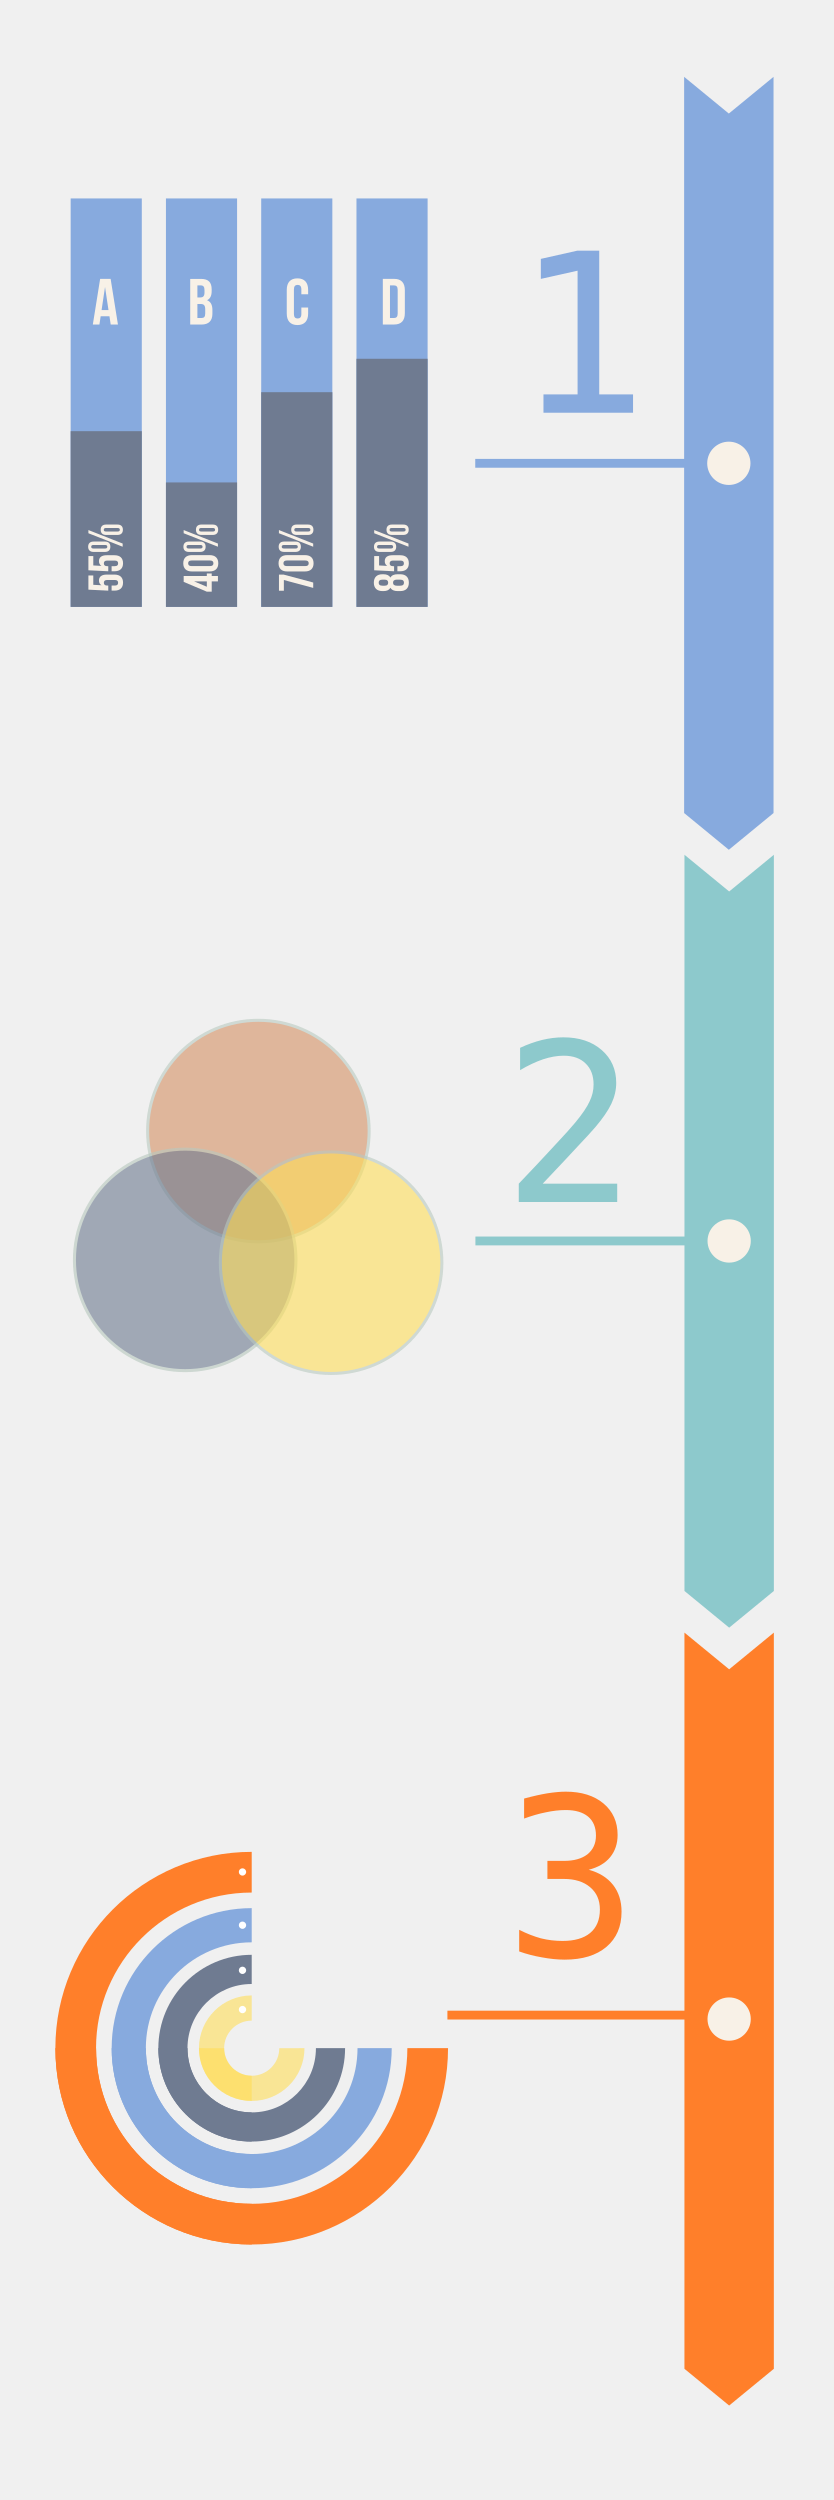
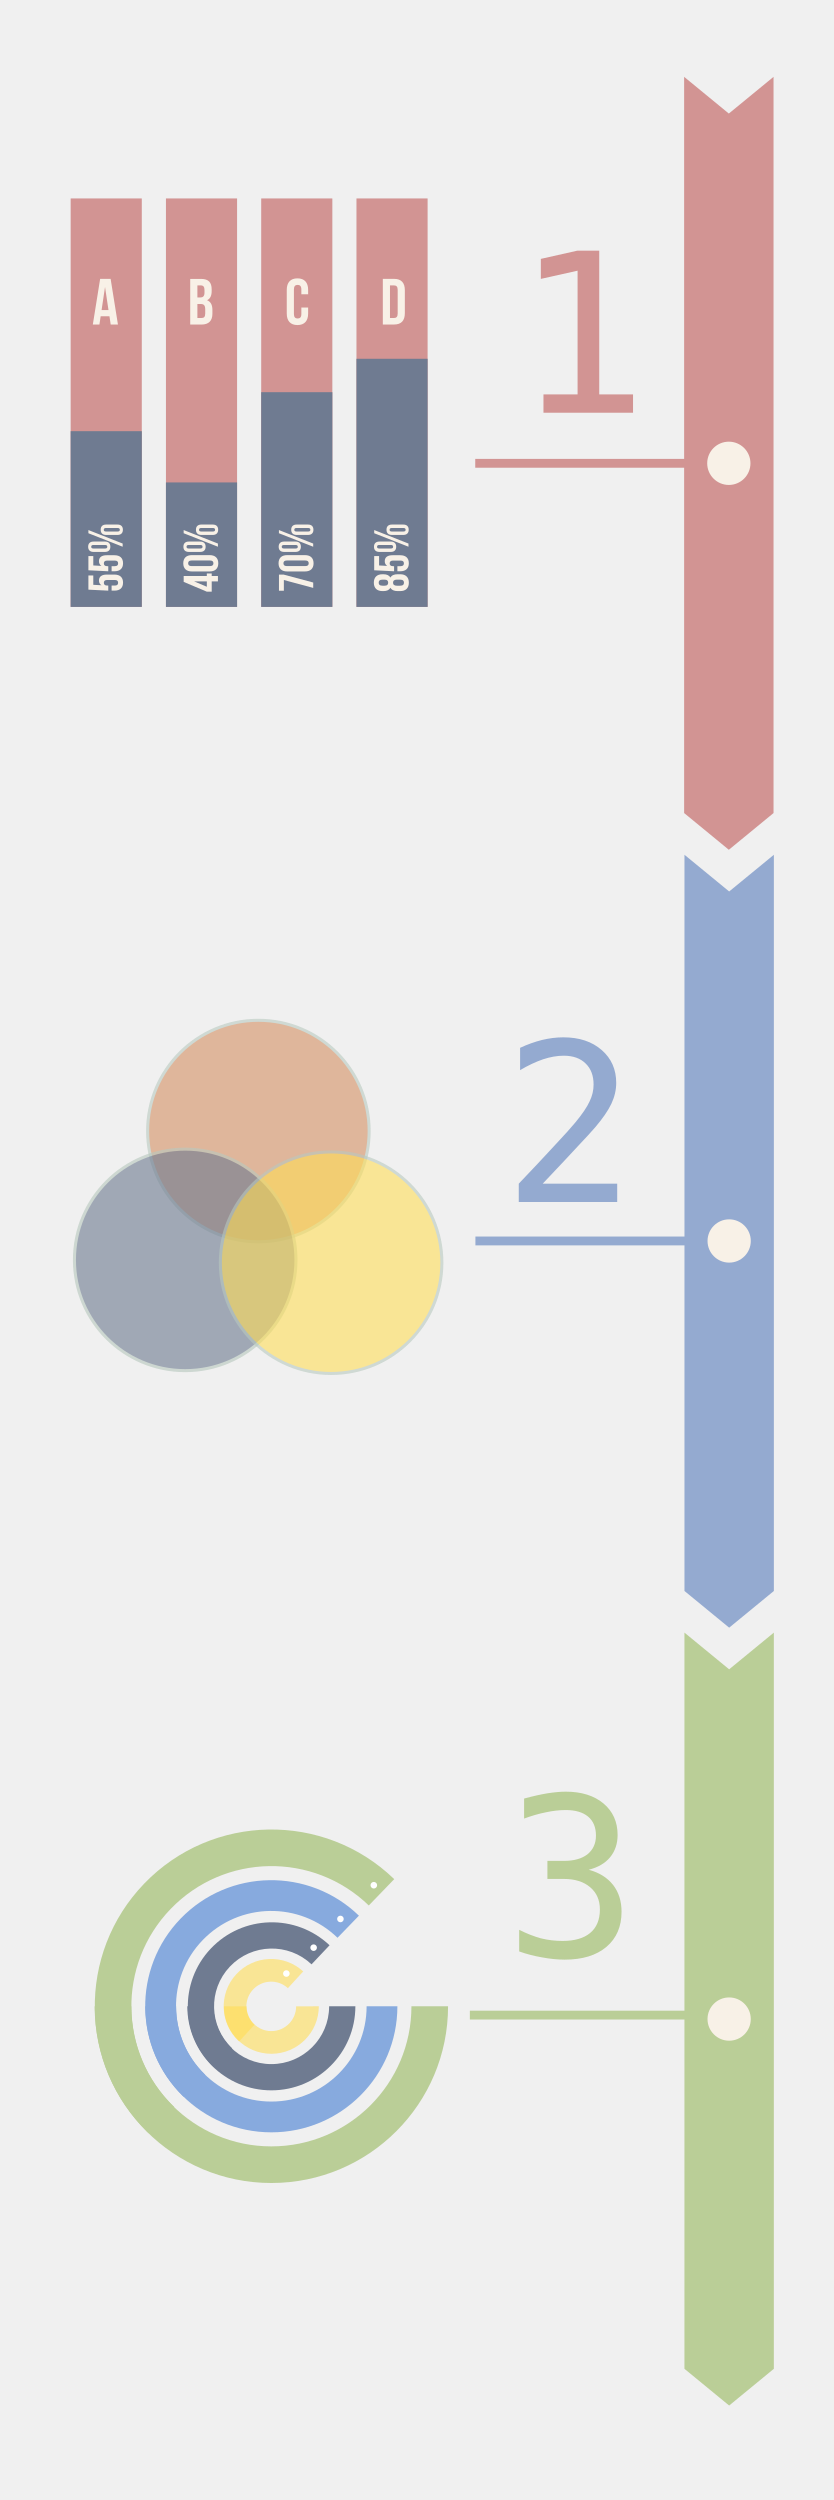
<svg xmlns="http://www.w3.org/2000/svg" xmlns:xlink="http://www.w3.org/1999/xlink" width="150" height="450" viewBox="0 0 39.688 119.062" version="1.1" id="svg8">
  <defs id="defs2">
    <clipPath clipPathUnits="userSpaceOnUse" id="clipPath20">
      <path d="M 4500,0 H 0 V 6800 H 4500 V 0 M 3337.97,2866.8 c 26.6,-25.57 62.71,-41.33 102.54,-41.33 81.72,0 147.97,66.27 147.97,147.99 0,67.46 -45.12,124.31 -106.82,142.15 v 0 c -13.09,3.79 -26.88,5.83 -41.15,5.83 -39.83,0 -75.94,-15.74 -102.54,-41.32 v 0 0 c 19.84,-19.06 34.35,-43.62 41.15,-71.21 v 0 c 2.79,-11.37 4.3,-23.23 4.3,-35.45 v 0 c 0,12.22 -1.51,24.08 -4.3,35.45 v 0 c -6.8,27.59 -21.31,52.15 -41.15,71.21 -19.84,-19.06 -34.38,-43.62 -41.15,-71.21 v 0 c -2.82,-11.37 -4.32,-23.23 -4.32,-35.45 v 0 c 0,12.22 1.5,24.08 4.32,35.45 v 0 c 6.77,27.59 21.31,52.15 41.15,71.21 v 0 0 c -26.6,25.58 -62.72,41.32 -102.54,41.32 -14.3,0 -28.09,-2.04 -41.15,-5.83 v 0 c -61.7,-17.84 -106.84,-74.69 -106.84,-142.15 0,-81.72 66.25,-147.99 147.99,-147.99 39.82,0 75.94,15.76 102.54,41.33 v 0 0 m -102.54,254.64 c 39.82,0 75.94,-15.74 102.54,-41.32 26.6,25.58 62.71,41.32 102.54,41.32 14.27,0 28.06,-2.04 41.15,-5.83 2.77,11.36 4.3,23.22 4.3,35.44 0,81.72 -66.25,147.99 -147.99,147.99 -81.74,0 -148.01,-66.27 -148.01,-147.99 0,-12.22 1.52,-24.08 4.32,-35.44 13.06,3.79 26.85,5.83 41.15,5.83" id="path18" />
    </clipPath>
    <radialGradient fx="0" fy="0" cx="0" cy="0" r="1" gradientUnits="userSpaceOnUse" gradientTransform="matrix(6090.67,0,0,-6090.67,2250,3400)" spreadMethod="pad" id="radialGradient28">
      <stop style="stop-opacity:1;stop-color:#faf3e9" offset="0" id="stop22" />
      <stop style="stop-opacity:1;stop-color:#faf3e9" offset="0.769" id="stop24" />
      <stop style="stop-opacity:1;stop-color:#c7c2ba" offset="1" id="stop26" />
    </radialGradient>
    <clipPath clipPathUnits="userSpaceOnUse" id="clipPath126">
      <path d="m 3337.97,3003.07 c -14.3,0 -28.09,2.05 -41.15,5.84 6.77,27.59 21.31,52.15 41.15,71.21 19.84,-19.06 34.35,-43.62 41.15,-71.21 -13.08,-3.79 -26.87,-5.84 -41.15,-5.84" id="path124" />
    </clipPath>
    <radialGradient fx="0" fy="0" cx="0" cy="0" r="1" gradientUnits="userSpaceOnUse" gradientTransform="matrix(6090.67,0,0,-6090.67,2250,3400)" spreadMethod="pad" id="radialGradient132">
      <stop style="stop-opacity:1;stop-color:#ffeddd" offset="0" id="stop128" />
      <stop style="stop-opacity:1;stop-color:#f59f93" offset="1" id="stop130" />
    </radialGradient>
    <linearGradient id="linearGradient3596">
      <stop id="stop3598" style="stop-color:#0035ed;stop-opacity:1" offset="0" />
      <stop id="stop3615" style="stop-color:#1c7eff;stop-opacity:1" offset="0.554" />
      <stop id="stop3600" style="stop-color:#98cbff;stop-opacity:1" offset="1" />
    </linearGradient>
    <linearGradient id="linearGradient3585">
      <stop id="stop3587" style="stop-color:#00008d;stop-opacity:1" offset="0" />
      <stop id="stop3589" style="stop-color:#0048b7;stop-opacity:1" offset="1" />
    </linearGradient>
    <linearGradient id="linearGradient3607">
      <stop id="stop3609" style="stop-color:#f9fbff;stop-opacity:1" offset="0" />
      <stop id="stop3611" style="stop-color:#62aaff;stop-opacity:1" offset="1" />
    </linearGradient>
    <linearGradient x1="66.259" y1="7.864" x2="66.259" gradientUnits="userSpaceOnUse" y2="88.929" id="linearGradient3617">
      <stop offset="0" stop-color="#010000" id="stop3307" />
      <stop offset=".736" stop-color="#411000" id="stop3352" />
      <stop offset="1" stop-color="#822000" id="stop3309" />
    </linearGradient>
    <linearGradient x1="598.18" y1="290.65" gradientTransform="matrix(0.1157252,0,0,0.1157252,54.64257,115.9424)" x2="598.18" gradientUnits="userSpaceOnUse" xlink:href="#linearGradient3439" y2="319.61" id="linearGradient3881" />
    <linearGradient id="linearGradient3439">
      <stop offset="0" stop-color="#824623" id="stop3441" />
      <stop offset=".5" stop-color="#672412" id="stop3443" />
      <stop offset="1" stop-opacity=".996" stop-color="#420804" id="stop3445" />
    </linearGradient>
    <linearGradient x1="612.31" y1="303.4" x2="612.31" gradientUnits="userSpaceOnUse" y2="299.61" id="linearGradient3878" gradientTransform="matrix(0.1157252,0,0,0.1157252,54.64308,115.9424)">
      <stop offset="0" stop-color="#712717" id="stop3505" />
      <stop offset="1" stop-color="#76351b" id="stop3507" />
    </linearGradient>
    <linearGradient x1="598.18" y1="290.65" gradientTransform="matrix(-0.1157252,0,0,0.1157252,197.7604,115.9424)" x2="598.18" gradientUnits="userSpaceOnUse" xlink:href="#linearGradient3439" y2="319.61" id="linearGradient3875" />
    <linearGradient x1="622.05" y1="301.88" gradientTransform="matrix(0.1157252,0,0,0.1157252,54.64308,116.0581)" x2="622.05" gradientUnits="userSpaceOnUse" xlink:href="#linearGradient3431" y2="299.04" id="linearGradient3870" />
    <linearGradient id="linearGradient3431">
      <stop offset="0" stop-color="#c96905" id="stop3433" />
      <stop offset="1" stop-color="#d6902a" id="stop3435" />
    </linearGradient>
    <linearGradient id="linearGradient3511">
      <stop offset="0" stop-color="#813d20" id="stop3513" />
      <stop offset="1" stop-color="#7f4621" id="stop3515" />
    </linearGradient>
    <linearGradient x1="622.05" y1="295.55" gradientTransform="matrix(0.1157252,0,0,0.1157252,54.64308,116.0581)" x2="622.05" gradientUnits="userSpaceOnUse" xlink:href="#linearGradient3551" y2="299.34" id="linearGradient3865" />
    <linearGradient id="linearGradient3551">
      <stop offset="0" id="stop3553" />
      <stop offset="1" stop-opacity="0" stop-color="#6f382e" id="stop3557" />
    </linearGradient>
    <linearGradient x1="583.48" y1="315.81" gradientTransform="matrix(0.1157252,0,0,0.1157252,54.64257,115.9424)" x2="583.48" gradientUnits="userSpaceOnUse" xlink:href="#linearGradient3431" y2="297.05" id="linearGradient3860" />
    <linearGradient x1="597.52" y1="290.62" gradientTransform="matrix(0.1157252,0,0,0.1157252,54.65495,115.9424)" x2="597.52" gradientUnits="userSpaceOnUse" xlink:href="#linearGradient3405" y2="318.35" id="linearGradient3862" />
    <linearGradient id="linearGradient3405">
      <stop offset="0" stop-color="#672b27" id="stop3407" />
      <stop offset=".5" stop-color="#712913" id="stop3413" />
      <stop offset="1" stop-opacity=".984" stop-color="#620000" id="stop3409" />
    </linearGradient>
    <linearGradient x1="583.48" y1="315.81" gradientTransform="matrix(-0.1157252,0,0,0.1157252,197.7604,115.9424)" x2="583.48" gradientUnits="userSpaceOnUse" xlink:href="#linearGradient3431" y2="297.05" id="linearGradient3855" />
    <linearGradient x1="597.52" y1="290.62" gradientTransform="matrix(-0.1157252,0,0,0.1157252,197.7488,115.9424)" x2="597.52" gradientUnits="userSpaceOnUse" xlink:href="#linearGradient3405" y2="318.35" id="linearGradient3857" />
    <linearGradient x1="599.37" y1="285.4" gradientTransform="matrix(0.1157252,0,0,0.1157252,54.64257,115.9424)" x2="599.37" gradientUnits="userSpaceOnUse" xlink:href="#linearGradient3551" y2="297.6" id="linearGradient3850" />
    <linearGradient x1="597.52" y1="290.62" gradientTransform="matrix(0.1157252,0,0,0.1157252,54.65495,115.9424)" x2="597.52" gradientUnits="userSpaceOnUse" xlink:href="#linearGradient3579" y2="318.35" id="linearGradient3852" />
    <linearGradient id="linearGradient3579">
      <stop offset="0" stop-color="#672b27" id="stop3581" />
      <stop offset=".5" stop-color="#712913" id="stop3583" />
      <stop offset="1" stop-color="#965e26" id="stop3585" />
    </linearGradient>
    <linearGradient x1="599.37" y1="285.4" gradientTransform="matrix(-0.1157252,0,0,0.1157252,197.7257,115.9424)" x2="599.37" gradientUnits="userSpaceOnUse" xlink:href="#linearGradient3551" y2="297.6" id="linearGradient3845" />
    <linearGradient x1="597.52" y1="290.62" gradientTransform="matrix(-0.1157252,0,0,0.1157252,197.7141,115.9424)" x2="597.52" gradientUnits="userSpaceOnUse" xlink:href="#linearGradient3579" y2="318.35" id="linearGradient3847" />
    <linearGradient gradientTransform="matrix(0.1157252,0,0,0.1157252,118.3255,139.0631)" x1="111.23" y1="13.656" x2="111.23" gradientUnits="userSpaceOnUse" y2="80.617" id="linearGradient3990">
      <stop offset="0" stop-opacity=".361" stop-color="#fff" id="stop3986" />
      <stop offset="1" stop-opacity=".086" stop-color="#fff" id="stop3988" />
    </linearGradient>
    <linearGradient x1="570.7" y1="284.79" x2="668.25" gradientUnits="userSpaceOnUse" y2="284.79" id="linearGradient3376" gradientTransform="matrix(0.1157252,0,0,0.1157252,54.64308,115.9424)">
      <stop offset="0" stop-color="#d68c23" id="stop3380" />
      <stop offset=".5" stop-color="#c66100" id="stop3392" />
      <stop offset="1" stop-color="#6f382e" id="stop3382" />
    </linearGradient>
    <linearGradient x1="568.19" y1="280.44" x2="668.93" gradientUnits="userSpaceOnUse" y2="280.44" id="linearGradient3390" gradientTransform="matrix(0.1157252,0,0,0.1157252,54.64308,115.9424)">
      <stop offset="0" stop-color="#d5801f" id="stop3386" />
      <stop offset=".5" stop-color="#993a1b" id="stop3394" />
      <stop offset="1" stop-color="#78413e" id="stop3388" />
    </linearGradient>
    <linearGradient x1="568.29" y1="285.4" x2="669.91" gradientUnits="userSpaceOnUse" y2="285.4" id="linearGradient3613" gradientTransform="matrix(0.1157252,0,0,0.1157252,54.64308,115.9424)">
      <stop offset="0" stop-opacity=".502" stop-color="#fff" id="stop3609-2" />
      <stop offset="1" stop-opacity=".361" stop-color="#fff" id="stop3611-9" />
    </linearGradient>
    <linearGradient x1="568.67" y1="289.29" x2="668" gradientUnits="userSpaceOnUse" y2="289.29" id="linearGradient3654" gradientTransform="matrix(0.1157252,0,0,0.1157252,54.64308,115.9424)">
      <stop offset="0" stop-color="#811f00" id="stop3625" />
      <stop offset=".5" stop-color="#5d0003" id="stop3631" />
      <stop offset="1" stop-color="#811f00" id="stop3627" />
    </linearGradient>
    <filter id="filter3834">
      <feGaussianBlur stdDeviation="0.384" id="feGaussianBlur3836" />
    </filter>
    <linearGradient x1="41.167" y1="113.08" gradientTransform="matrix(0.05990629,0.0990133,-0.0990133,0.05990629,128.2131,136.406)" x2="41.167" gradientUnits="userSpaceOnUse" y2="71.687" id="linearGradient3814">
      <stop offset="0" stop-color="#c8c8d8" id="stop3697" />
      <stop offset="1" stop-color="#fbfbfc" id="stop3699" />
    </linearGradient>
    <filter height="1.062" x="-0.382" width="1.763" y="-0.031" id="filter3772">
      <feGaussianBlur stdDeviation="0.581" id="feGaussianBlur3774" />
    </filter>
    <linearGradient x1="45.798" y1="113.08" gradientTransform="matrix(0.05990629,0.0990133,-0.0990133,0.05990629,128.2131,136.406)" x2="45.798" gradientUnits="userSpaceOnUse" y2="64.41" id="linearGradient3810">
      <stop offset="0" stop-color="#5a5a6b" id="stop3685" />
      <stop offset=".5" stop-color="#837e97" id="stop3691" />
      <stop offset=".75" stop-color="#9192a7" id="stop3693" />
      <stop offset="1" stop-color="#8780a4" id="stop3687" />
    </linearGradient>
    <linearGradient gradientTransform="matrix(0.1157252,0,0,0.1157252,118.3255,139.0631)" x1="27.965" y1="10.75" x2="27.965" gradientUnits="userSpaceOnUse" y2="55.843" id="linearGradient3980">
      <stop offset="0" stop-opacity=".361" stop-color="#fff" id="stop3976" />
      <stop offset="1" stop-opacity="0" stop-color="#fff" id="stop3978" />
    </linearGradient>
  </defs>
  <g id="layer1">
-     <path d="m 33.393,95.759 v 0.421 H 21.308 v -0.421 h 12.085" style="fill:#ff7f2a;fill-opacity:1;fill-rule:nonzero;stroke:none;stroke-width:0.025" id="path72" />
-     <path d="m 34.719,21.854 v 0.421 H 22.634 v -0.421 h 12.085" style="fill:#87aade;fill-opacity:1;fill-rule:nonzero;stroke:none;stroke-width:0.025" id="path74" />
-     <path d="m 34.727,58.89 v 0.421 H 22.642 v -0.421 h 12.085" style="fill:#8dc9cc;fill-opacity:1;fill-rule:nonzero;stroke:none;stroke-width:0.025" id="path78" />
-     <path d="M 36.855,112.815 V 77.753 l -2.129,1.748 -2.129,-1.748 v 19.306 15.756 l 2.129,1.749 2.129,-1.749" style="fill:#ff7f2a;fill-opacity:1;fill-rule:nonzero;stroke:none;stroke-width:0.035" id="path82" />
+     <path d="m 33.393,95.759 v 0.421 H 22.377 v -0.421 h 11.016" style="fill:#bace97;fill-opacity:1;fill-rule:nonzero;stroke:none;stroke-width:0.024" id="path72" />
+     <path d="m 34.719,21.854 v 0.421 H 22.634 v -0.421 h 12.085" style="fill:#d29493;fill-opacity:1;fill-rule:nonzero;stroke:none;stroke-width:0.025" id="path74" />
+     <path d="m 34.727,58.89 v 0.421 H 22.642 v -0.421 h 12.085" style="fill:#94aad0;fill-opacity:1;fill-rule:nonzero;stroke:none;stroke-width:0.025" id="path78" />
+     <path d="M 36.855,112.815 V 77.753 l -2.129,1.748 -2.129,-1.748 v 19.306 15.756 l 2.129,1.749 2.129,-1.749" style="fill:#bace97;fill-opacity:1;fill-rule:nonzero;stroke:none;stroke-width:0.035" id="path82" />
    <path d="m 34.726,97.189 c -0.569,0 -1.03,-0.462 -1.03,-1.031 0,-0.569 0.461,-1.03 1.03,-1.03 0.569,0 1.03,0.461 1.03,1.03 0,0.569 -0.461,1.031 -1.03,1.031" style="fill:#f8f1e7;fill-opacity:1;fill-rule:nonzero;stroke:none;stroke-width:0.035" id="path84" />
-     <path d="M 36.84,38.721 V 3.659 l -2.129,1.748 -2.129,-1.748 v 19.306 15.756 l 2.129,1.749 2.129,-1.749" style="fill:#87aade;fill-opacity:1;fill-rule:nonzero;stroke:none;stroke-width:0.035" id="path86" />
+     <path d="M 36.84,38.721 V 3.659 l -2.129,1.748 -2.129,-1.748 v 19.306 15.756 l 2.129,1.749 2.129,-1.749" style="fill:#d29493;fill-opacity:1;fill-rule:nonzero;stroke:none;stroke-width:0.035" id="path86" />
    <path d="m 34.711,23.095 c -0.569,0 -1.03,-0.462 -1.03,-1.031 0,-0.569 0.461,-1.03 1.03,-1.03 0.569,0 1.03,0.461 1.03,1.03 0,0.569 -0.461,1.031 -1.03,1.031" style="fill:#f8f1e7;fill-opacity:1;fill-rule:nonzero;stroke:none;stroke-width:0.035" id="path88" />
-     <path d="M 36.856,75.771 V 40.708 l -2.129,1.748 -2.129,-1.748 v 19.306 15.756 l 2.129,1.748 2.129,-1.748" style="fill:#8dc9cc;fill-opacity:1;fill-rule:nonzero;stroke:none;stroke-width:0.035" id="path94" />
+     <path d="M 36.856,75.771 V 40.708 l -2.129,1.748 -2.129,-1.748 v 19.306 15.756 l 2.129,1.748 2.129,-1.748" style="fill:#94aad0;fill-opacity:1;fill-rule:nonzero;stroke:none;stroke-width:0.035" id="path94" />
    <path d="m 34.727,60.132 c -0.569,0 -1.03,-0.462 -1.03,-1.031 0,-0.569 0.461,-1.03 1.03,-1.03 0.569,0 1.03,0.461 1.03,1.03 0,0.569 -0.461,1.031 -1.03,1.031" style="fill:#f8f1e7;fill-opacity:1;fill-rule:nonzero;stroke:none;stroke-width:0.035" id="path96" />
-     <path d="m 11.988,88.195 v 1.938 c -4.096,0 -7.414,3.317 -7.414,7.411 0,4.096 3.318,7.413 7.414,7.413 v 1.938 c -5.165,0 -9.351,-4.186 -9.351,-9.351 0,-5.162 4.187,-9.349 9.351,-9.349" style="fill:#ff7f2a;fill-opacity:1;fill-rule:nonzero;stroke:none;stroke-width:0.035" id="path170" />
-     <path d="m 11.988,90.876 v 1.628 c -2.784,0 -5.042,2.257 -5.042,5.039 0,2.784 2.258,5.042 5.042,5.042 v 1.629 c -3.684,0 -6.67,-2.986 -6.67,-6.669 0,-3.684 2.986,-6.67 6.67,-6.67" style="fill:#87aade;fill-opacity:1;fill-rule:nonzero;stroke:none;stroke-width:0.035" id="path172" />
-     <path d="m 11.988,93.098 v 1.39 c -1.689,0 -3.059,1.369 -3.059,3.056 0,1.689 1.369,3.059 3.059,3.059 v 1.389 c -2.457,0 -4.447,-1.991 -4.447,-4.446 0,-2.456 1.991,-4.448 4.447,-4.448" style="fill:#6f7b91;fill-opacity:1;fill-rule:nonzero;stroke:none;stroke-width:0.035" id="path174" />
-     <path d="m 2.638,97.544 h 1.938 c 0,4.096 3.318,7.413 7.411,7.413 4.096,0 7.414,-3.317 7.414,-7.413 h 1.937 c 0,5.165 -4.186,9.351 -9.351,9.351 -5.162,0 -9.349,-4.186 -9.349,-9.351" style="fill:#ff7f2a;fill-opacity:1;fill-rule:nonzero;stroke:none;stroke-width:0.035" id="path176" />
-     <path d="m 5.319,97.544 h 1.628 c 0,2.784 2.257,5.042 5.039,5.042 2.784,0 5.041,-2.257 5.041,-5.042 h 1.629 c 0,3.684 -2.986,6.67 -6.668,6.67 -3.684,0 -6.67,-2.986 -6.67,-6.67" style="fill:#87aade;fill-opacity:1;fill-rule:nonzero;stroke:none;stroke-width:0.035" id="path178" />
-     <path d="m 7.541,97.544 h 1.389 c 0,1.689 1.37,3.059 3.057,3.059 1.69,0 3.059,-1.369 3.059,-3.059 h 1.389 c 0,2.456 -1.991,4.448 -4.445,4.448 -2.457,0 -4.448,-1.991 -4.448,-4.448" style="fill:#6f7b91;fill-opacity:1;fill-rule:nonzero;stroke:none;stroke-width:0.035" id="path180" />
-     <path d="m 11.988,95.032 v 1.2 c -0.724,0 -1.313,0.588 -1.313,1.312 0,0.726 0.588,1.313 1.313,1.313 v 1.2 c -1.387,0 -2.513,-1.126 -2.513,-2.511 0,-1.387 1.126,-2.513 2.513,-2.513" style="fill:#ffdd55;fill-opacity:0.588;fill-rule:nonzero;stroke:none;stroke-width:0.035" id="path182" />
-     <path d="m 9.476,97.544 1.2,6.7e-4 c 0,0.724 0.588,1.313 1.312,1.313 0.726,0 1.313,-0.588 1.313,-1.313 l 1.2,-6.7e-4 c 0,1.388 -1.125,2.514 -2.512,2.514 -1.387,0 -2.513,-1.126 -2.513,-2.514" style="fill:#ffdd55;fill-opacity:0.588;fill-rule:nonzero;stroke:none;stroke-width:0.035" id="path184" />
-     <path d="m 11.374,89.152 c 0,-0.096 0.078,-0.174 0.174,-0.174 0.096,0 0.175,0.078 0.175,0.174 0,0.096 -0.078,0.174 -0.175,0.174 -0.096,0 -0.174,-0.078 -0.174,-0.174" style="fill:#ffffff;fill-opacity:1;fill-rule:nonzero;stroke:none;stroke-width:0.035" id="path202" />
-     <path d="m 11.374,91.688 c 0,-0.097 0.078,-0.174 0.174,-0.174 0.096,0 0.175,0.078 0.175,0.174 0,0.096 -0.078,0.174 -0.175,0.174 -0.096,0 -0.174,-0.078 -0.174,-0.174" style="fill:#ffffff;fill-opacity:1;fill-rule:nonzero;stroke:none;stroke-width:0.035" id="path204" />
-     <path d="m 11.374,93.837 c 0,-0.097 0.078,-0.175 0.174,-0.175 0.096,0 0.175,0.078 0.175,0.175 0,0.096 -0.078,0.174 -0.175,0.174 -0.096,0 -0.174,-0.078 -0.174,-0.174" style="fill:#ffffff;fill-opacity:1;fill-rule:nonzero;stroke:none;stroke-width:0.035" id="path206" />
-     <path d="m 11.374,95.705 c 0,-0.096 0.078,-0.174 0.174,-0.174 0.096,0 0.175,0.079 0.175,0.174 0,0.097 -0.078,0.175 -0.175,0.175 -0.096,0 -0.174,-0.078 -0.174,-0.175" style="fill:#ffffff;fill-opacity:1;fill-rule:nonzero;stroke:none;stroke-width:0.035" id="path208" />
-     <path d="M 6.753,28.903 H 3.365 V 9.45 H 6.753 v 19.453" style="fill:#87aade;fill-opacity:1;fill-rule:nonzero;stroke:none;stroke-width:0.037" id="path304" />
-     <path d="M 20.365,28.903 H 16.977 V 9.45 h 3.388 v 19.453" style="fill:#87aade;fill-opacity:1;fill-rule:nonzero;stroke:none;stroke-width:0.037" id="path306" />
-     <path d="M 15.828,28.903 H 12.44 V 9.45 h 3.388 v 19.453" style="fill:#87aade;fill-opacity:1;fill-rule:nonzero;stroke:none;stroke-width:0.037" id="path308" />
-     <path d="M 11.29,28.903 H 7.903 V 9.45 h 3.388 v 19.453" style="fill:#87aade;fill-opacity:1;fill-rule:nonzero;stroke:none;stroke-width:0.037" id="path310" />
+     <path d="m 18.776,89.494 -1.212,1.254 C 14.913,88.187 10.692,88.259 8.132,90.909 5.57,93.56 5.643,97.782 8.294,100.343 l -1.212,1.254 C 3.739,98.367 3.648,93.04 6.877,89.697 10.105,86.356 15.433,86.265 18.776,89.494" style="fill:#bace97;fill-opacity:1;fill-rule:nonzero;stroke:none;stroke-width:0.032" id="path170" />
+     <path d="m 17.094,91.234 -1.019,1.053 c -1.8,-1.743 -4.673,-1.697 -6.414,0.102 -1.743,1.8 -1.697,4.673 0.103,6.416 L 8.743,99.858 C 6.361,97.551 6.3,93.751 8.606,91.37 10.912,88.989 14.712,88.928 17.094,91.234" style="fill:#87aade;fill-opacity:1;fill-rule:nonzero;stroke:none;stroke-width:0.032" id="path172" />
+     <path d="m 15.696,92.643 -0.859,0.909 c -1.105,-1.044 -2.847,-0.995 -3.89,0.109 -1.044,1.105 -0.995,2.847 0.11,3.891 l -0.859,0.909 c -1.607,-1.519 -1.678,-4.052 -0.161,-5.657 1.518,-1.607 4.052,-1.679 5.659,-0.16" style="fill:#6f7b91;fill-opacity:1;fill-rule:nonzero;stroke:none;stroke-width:0.032" id="path174" />
+     <path d="m 4.509,95.55 h 1.744 c 0,3.686 2.986,6.672 6.67,6.672 3.686,0 6.672,-2.986 6.672,-6.672 h 1.744 c 0,4.648 -3.768,8.416 -8.416,8.416 -4.646,0 -8.414,-3.768 -8.414,-8.416" style="fill:#bace97;fill-opacity:1;fill-rule:nonzero;stroke:none;stroke-width:0.032" id="path176" />
+     <path d="m 6.922,95.55 h 1.466 c 0,2.506 2.031,4.537 4.535,4.537 2.506,0 4.537,-2.031 4.537,-4.537 h 1.466 c 0,3.316 -2.688,6.003 -6.001,6.003 -3.316,0 -6.003,-2.687 -6.003,-6.003" style="fill:#87aade;fill-opacity:1;fill-rule:nonzero;stroke:none;stroke-width:0.032" id="path178" />
+     <path d="m 8.921,95.55 h 1.25 c 0,1.52 1.233,2.753 2.751,2.753 1.521,0 2.753,-1.232 2.753,-2.753 h 1.25 c 0,2.211 -1.792,4.003 -4.001,4.003 -2.211,0 -4.003,-1.792 -4.003,-4.003" style="fill:#6f7b91;fill-opacity:1;fill-rule:nonzero;stroke:none;stroke-width:0.032" id="path180" />
+     <path d="m 14.441,93.889 -0.729,0.797 c -0.481,-0.44 -1.229,-0.407 -1.668,0.073 -0.441,0.482 -0.407,1.229 0.074,1.669 L 11.388,97.225 c -0.921,-0.843 -0.985,-2.274 -0.143,-3.194 0.843,-0.921 2.275,-0.985 3.196,-0.142" style="fill:#ffdd55;fill-opacity:0.588;fill-rule:nonzero;stroke:none;stroke-width:0.032" id="path182" />
+     <path d="m 10.663,95.55 1.08,6.03e-4 c 0,0.652 0.53,1.181 1.18,1.181 0.654,0 1.181,-0.53 1.181,-1.181 l 1.08,-6.03e-4 c 0,1.249 -1.013,2.262 -2.261,2.262 -1.248,0 -2.261,-1.013 -2.261,-2.262" style="fill:#ffdd55;fill-opacity:0.588;fill-rule:nonzero;stroke:none;stroke-width:0.032" id="path184" />
+     <path d="m 17.646,89.784 c 0,-0.087 0.07,-0.157 0.157,-0.157 0.087,0 0.157,0.07 0.157,0.157 0,0.086 -0.07,0.157 -0.157,0.157 -0.086,0 -0.157,-0.07 -0.157,-0.157" style="fill:#ffffff;fill-opacity:1;fill-rule:nonzero;stroke:none;stroke-width:0.032" id="path202" />
+     <path d="m 16.056,91.391 c 0,-0.087 0.07,-0.157 0.157,-0.157 0.087,0 0.157,0.07 0.157,0.157 0,0.087 -0.07,0.157 -0.157,0.157 -0.086,0 -0.157,-0.07 -0.157,-0.157" style="fill:#ffffff;fill-opacity:1;fill-rule:nonzero;stroke:none;stroke-width:0.032" id="path204" />
+     <path d="m 14.78,92.758 c 0,-0.087 0.07,-0.157 0.157,-0.157 0.087,0 0.157,0.07 0.157,0.157 0,0.086 -0.07,0.156 -0.157,0.156 -0.086,0 -0.157,-0.07 -0.157,-0.156" style="fill:#ffffff;fill-opacity:1;fill-rule:nonzero;stroke:none;stroke-width:0.032" id="path206" />
+     <path d="m 13.481,93.99 c 0,-0.086 0.07,-0.157 0.157,-0.157 0.087,0 0.157,0.071 0.157,0.157 0,0.087 -0.07,0.157 -0.157,0.157 -0.086,0 -0.157,-0.07 -0.157,-0.157" style="fill:#ffffff;fill-opacity:1;fill-rule:nonzero;stroke:none;stroke-width:0.032" id="path208" />
+     <path d="M 6.753,28.903 H 3.365 V 9.45 H 6.753 v 19.453" style="fill:#d29493;fill-opacity:1;fill-rule:nonzero;stroke:none;stroke-width:0.037" id="path304" />
+     <path d="M 20.365,28.903 H 16.977 V 9.45 h 3.388 v 19.453" style="fill:#d29493;fill-opacity:1;fill-rule:nonzero;stroke:none;stroke-width:0.037" id="path306" />
+     <path d="M 15.828,28.903 H 12.44 V 9.45 h 3.388 v 19.453" style="fill:#d29493;fill-opacity:1;fill-rule:nonzero;stroke:none;stroke-width:0.037" id="path308" />
+     <path d="M 11.29,28.903 H 7.903 V 9.45 h 3.388 v 19.453" style="fill:#d29493;fill-opacity:1;fill-rule:nonzero;stroke:none;stroke-width:0.037" id="path310" />
    <path d="M 6.753,28.903 H 3.365 V 20.534 H 6.753 v 8.369" style="fill:#6f7b91;fill-opacity:1;fill-rule:nonzero;stroke:none;stroke-width:0.034" id="path312" />
    <path d="M 20.365,28.903 H 16.977 V 17.086 h 3.388 v 11.817" style="fill:#6f7b91;fill-opacity:1;fill-rule:nonzero;stroke:none;stroke-width:0.033" id="path314" />
    <path d="M 15.828,28.903 H 12.44 V 18.677 h 3.388 v 10.225" style="fill:#6f7b91;fill-opacity:1;fill-rule:nonzero;stroke:none;stroke-width:0.033" id="path316" />
    <path d="M 11.29,28.903 H 7.903 v -5.928 h 3.388 v 5.928" style="fill:#6f7b91;fill-opacity:1;fill-rule:nonzero;stroke:none;stroke-width:0.033" id="path318" />
    <path d="m 5.315,27.887 h 0.151 c 0.117,0 0.159,-0.051 0.159,-0.133 0,-0.082 -0.042,-0.133 -0.159,-0.133 h -0.359 c -0.117,0 -0.161,0.051 -0.161,0.133 0,0.082 0.044,0.133 0.161,0.133 h 0.049 v 0.242 l -0.946,-0.047 v -0.676 h 0.233 v 0.445 l 0.389,0.021 c -0.077,-0.047 -0.119,-0.121 -0.119,-0.224 0,-0.189 0.133,-0.284 0.373,-0.284 h 0.364 c 0.261,0 0.41,0.131 0.41,0.382 0,0.252 -0.149,0.382 -0.41,0.382 h -0.135 v -0.242" style="fill:#f8f1e7;fill-opacity:1;fill-rule:nonzero;stroke:none;stroke-width:0.035" id="path320" />
    <path d="m 5.315,26.963 h 0.151 c 0.117,0 0.159,-0.051 0.159,-0.133 0,-0.082 -0.042,-0.133 -0.159,-0.133 h -0.359 c -0.117,0 -0.161,0.051 -0.161,0.133 0,0.082 0.044,0.133 0.161,0.133 h 0.049 v 0.243 l -0.946,-0.047 v -0.676 h 0.233 v 0.446 l 0.389,0.021 c -0.077,-0.047 -0.119,-0.121 -0.119,-0.224 0,-0.189 0.133,-0.284 0.373,-0.284 h 0.364 c 0.261,0 0.41,0.131 0.41,0.382 0,0.252 -0.149,0.382 -0.41,0.382 h -0.135 v -0.243" style="fill:#f8f1e7;fill-opacity:1;fill-rule:nonzero;stroke:none;stroke-width:0.035" id="path322" />
    <path d="m 5.604,25.313 c 0.072,0 0.103,-0.03 0.103,-0.084 0,-0.051 -0.03,-0.084 -0.103,-0.084 h -0.559 c -0.072,0 -0.103,0.033 -0.103,0.084 0,0.054 0.03,0.084 0.103,0.084 z m -0.548,0.163 c -0.168,0 -0.261,-0.087 -0.261,-0.248 0,-0.161 0.093,-0.247 0.261,-0.247 h 0.536 c 0.168,0 0.261,0.086 0.261,0.247 0,0.161 -0.093,0.248 -0.261,0.248 z m -0.049,0.646 c 0.072,0 0.103,-0.03 0.103,-0.084 0,-0.051 -0.03,-0.084 -0.103,-0.084 h -0.56 c -0.072,0 -0.103,0.033 -0.103,0.084 0,0.054 0.03,0.084 0.103,0.084 z m -0.797,-0.727 v -0.152 l 1.632,0.643 v 0.151 z m 0.249,0.89 c -0.168,0 -0.261,-0.086 -0.261,-0.247 0,-0.161 0.093,-0.247 0.261,-0.247 h 0.536 c 0.168,0 0.261,0.086 0.261,0.247 0,0.161 -0.093,0.247 -0.261,0.247 h -0.536" style="fill:#f8f1e7;fill-opacity:1;fill-rule:nonzero;stroke:none;stroke-width:0.035" id="path324" />
    <path d="M 9.85,27.689 H 9.246 l 0.604,0.254 z m 0,0.489 -1.102,-0.466 v -0.28 h 1.102 v -0.121 h 0.233 v 0.121 h 0.296 v 0.257 h -0.296 v 0.489 H 9.85" style="fill:#f8f1e7;fill-opacity:1;fill-rule:nonzero;stroke:none;stroke-width:0.035" id="path326" />
    <path d="m 10.003,26.959 c 0.117,0 0.161,-0.051 0.161,-0.133 0,-0.082 -0.044,-0.133 -0.161,-0.133 H 9.122 c -0.116,0 -0.161,0.051 -0.161,0.133 0,0.082 0.044,0.133 0.161,0.133 z m -0.865,0.256 c -0.261,0 -0.41,-0.137 -0.41,-0.389 0,-0.252 0.149,-0.389 0.41,-0.389 h 0.848 c 0.261,0 0.41,0.138 0.41,0.389 0,0.252 -0.149,0.389 -0.41,0.389 h -0.848" style="fill:#f8f1e7;fill-opacity:1;fill-rule:nonzero;stroke:none;stroke-width:0.035" id="path328" />
    <path d="m 10.141,25.313 c 0.072,0 0.102,-0.03 0.102,-0.084 0,-0.051 -0.03,-0.084 -0.102,-0.084 H 9.582 c -0.072,0 -0.103,0.033 -0.103,0.084 0,0.054 0.03,0.084 0.103,0.084 z m -0.548,0.163 c -0.168,0 -0.261,-0.087 -0.261,-0.248 0,-0.161 0.093,-0.247 0.261,-0.247 h 0.536 c 0.168,0 0.261,0.086 0.261,0.247 0,0.161 -0.093,0.248 -0.261,0.248 z m -0.049,0.646 c 0.072,0 0.103,-0.03 0.103,-0.084 0,-0.051 -0.03,-0.084 -0.103,-0.084 H 8.985 c -0.072,0 -0.102,0.033 -0.102,0.084 0,0.054 0.03,0.084 0.102,0.084 z m -0.797,-0.727 v -0.152 l 1.632,0.643 v 0.151 z m 0.249,0.89 c -0.168,0 -0.261,-0.086 -0.261,-0.247 0,-0.161 0.093,-0.247 0.261,-0.247 h 0.536 c 0.168,0 0.261,0.086 0.261,0.247 0,0.161 -0.093,0.247 -0.261,0.247 H 8.996" style="fill:#f8f1e7;fill-opacity:1;fill-rule:nonzero;stroke:none;stroke-width:0.035" id="path330" />
    <path d="m 13.285,27.365 h 0.224 l 1.408,0.377 v 0.256 l -1.398,-0.375 v 0.511 h -0.233 v -0.769" style="fill:#f8f1e7;fill-opacity:1;fill-rule:nonzero;stroke:none;stroke-width:0.035" id="path332" />
    <path d="m 14.541,26.959 c 0.117,0 0.161,-0.051 0.161,-0.133 0,-0.082 -0.044,-0.133 -0.161,-0.133 h -0.881 c -0.116,0 -0.161,0.051 -0.161,0.133 0,0.082 0.044,0.133 0.161,0.133 z m -0.865,0.256 c -0.261,0 -0.41,-0.137 -0.41,-0.389 0,-0.252 0.149,-0.389 0.41,-0.389 h 0.848 c 0.261,0 0.41,0.138 0.41,0.389 0,0.252 -0.149,0.389 -0.41,0.389 h -0.848" style="fill:#f8f1e7;fill-opacity:1;fill-rule:nonzero;stroke:none;stroke-width:0.035" id="path334" />
    <path d="m 14.678,25.313 c 0.072,0 0.103,-0.03 0.103,-0.084 0,-0.051 -0.03,-0.084 -0.103,-0.084 h -0.56 c -0.072,0 -0.102,0.033 -0.102,0.084 0,0.054 0.03,0.084 0.102,0.084 z m -0.548,0.163 c -0.168,0 -0.261,-0.087 -0.261,-0.248 0,-0.161 0.093,-0.247 0.261,-0.247 h 0.536 c 0.168,0 0.261,0.086 0.261,0.247 0,0.161 -0.093,0.248 -0.261,0.248 z m -0.049,0.646 c 0.072,0 0.102,-0.03 0.102,-0.084 0,-0.051 -0.03,-0.084 -0.102,-0.084 h -0.56 c -0.072,0 -0.103,0.033 -0.103,0.084 0,0.054 0.03,0.084 0.103,0.084 z m -0.797,-0.727 v -0.152 l 1.632,0.643 v 0.151 z m 0.249,0.89 c -0.168,0 -0.261,-0.086 -0.261,-0.247 0,-0.161 0.093,-0.247 0.261,-0.247 h 0.536 c 0.168,0 0.261,0.086 0.261,0.247 0,0.161 -0.093,0.247 -0.261,0.247 h -0.536" style="fill:#f8f1e7;fill-opacity:1;fill-rule:nonzero;stroke:none;stroke-width:0.035" id="path336" />
    <path d="m 19.239,27.749 c 0,-0.082 -0.04,-0.142 -0.184,-0.144 h -0.152 c -0.128,0 -0.184,0.054 -0.184,0.144 0,0.091 0.056,0.145 0.184,0.145 h 0.152 c 0.144,0 0.184,-0.063 0.184,-0.145 z m -0.925,0.145 c 0.131,0 0.173,-0.061 0.173,-0.145 0,-0.082 -0.042,-0.144 -0.173,-0.144 h -0.091 c -0.147,0 -0.187,0.063 -0.187,0.144 0,0.082 0.04,0.145 0.187,0.145 z m 1.158,-0.145 c 0,0.259 -0.149,0.401 -0.41,0.401 h -0.128 c -0.156,0 -0.277,-0.047 -0.34,-0.159 -0.059,0.107 -0.168,0.159 -0.329,0.159 h -0.051 c -0.261,0 -0.41,-0.143 -0.41,-0.401 0,-0.259 0.149,-0.401 0.41,-0.401 h 0.051 c 0.161,0 0.27,0.054 0.329,0.158 0.063,-0.112 0.184,-0.158 0.34,-0.158 h 0.128 c 0.261,0 0.41,0.142 0.41,0.401" style="fill:#f8f1e7;fill-opacity:1;fill-rule:nonzero;stroke:none;stroke-width:0.035" id="path338" />
    <path d="m 18.926,26.963 h 0.152 c 0.116,0 0.158,-0.051 0.158,-0.133 0,-0.082 -0.042,-0.133 -0.158,-0.133 h -0.359 c -0.116,0 -0.161,0.051 -0.161,0.133 0,0.082 0.044,0.133 0.161,0.133 h 0.049 v 0.243 l -0.947,-0.047 v -0.676 h 0.233 v 0.446 l 0.389,0.021 c -0.077,-0.047 -0.119,-0.121 -0.119,-0.224 0,-0.189 0.133,-0.284 0.373,-0.284 h 0.364 c 0.261,0 0.41,0.131 0.41,0.382 0,0.252 -0.149,0.382 -0.41,0.382 h -0.135 v -0.243" style="fill:#f8f1e7;fill-opacity:1;fill-rule:nonzero;stroke:none;stroke-width:0.035" id="path340" />
    <path d="m 19.216,25.313 c 0.072,0 0.102,-0.03 0.102,-0.084 0,-0.051 -0.03,-0.084 -0.102,-0.084 h -0.559 c -0.072,0 -0.103,0.033 -0.103,0.084 0,0.054 0.03,0.084 0.103,0.084 z m -0.548,0.163 c -0.168,0 -0.261,-0.087 -0.261,-0.248 0,-0.161 0.093,-0.247 0.261,-0.247 h 0.536 c 0.168,0 0.261,0.086 0.261,0.247 0,0.161 -0.093,0.248 -0.261,0.248 z m -0.049,0.646 c 0.072,0 0.103,-0.03 0.103,-0.084 0,-0.051 -0.03,-0.084 -0.103,-0.084 h -0.56 c -0.072,0 -0.102,0.033 -0.102,0.084 0,0.054 0.03,0.084 0.102,0.084 z m -0.797,-0.727 v -0.152 l 1.632,0.643 v 0.151 z m 0.25,0.89 c -0.168,0 -0.261,-0.086 -0.261,-0.247 0,-0.161 0.093,-0.247 0.261,-0.247 h 0.536 c 0.168,0 0.261,0.086 0.261,0.247 0,0.161 -0.093,0.247 -0.261,0.247 h -0.536" style="fill:#f8f1e7;fill-opacity:1;fill-rule:nonzero;stroke:none;stroke-width:0.035" id="path342" />
    <path d="m 4.838,14.766 h 0.329 l -0.165,-1.1 z m 0.779,0.689 h -0.345 l -0.059,-0.394 h -0.419 l -0.059,0.394 h -0.314 l 0.348,-2.174 h 0.5 l 0.348,2.174" style="fill:#f8f1e7;fill-opacity:1;fill-rule:nonzero;stroke:none;stroke-width:0.035" id="path344" />
    <path d="m 9.401,14.477 v 0.667 h 0.196 c 0.115,0 0.177,-0.053 0.177,-0.214 v -0.189 c 0,-0.202 -0.065,-0.264 -0.22,-0.264 z m 0,-0.885 v 0.575 h 0.133 c 0.127,0 0.205,-0.056 0.205,-0.23 v -0.121 c 0,-0.156 -0.053,-0.224 -0.174,-0.224 z m 0.68,0.189 v 0.078 c 0,0.224 -0.068,0.367 -0.22,0.438 0.183,0.072 0.255,0.236 0.255,0.466 v 0.177 c 0,0.336 -0.177,0.516 -0.519,0.516 H 9.059 v -2.174 h 0.516 c 0.354,0 0.506,0.165 0.506,0.5" style="fill:#f8f1e7;fill-opacity:1;fill-rule:nonzero;stroke:none;stroke-width:0.035" id="path346" />
    <path d="m 14.675,14.644 v 0.289 c 0,0.348 -0.174,0.547 -0.509,0.547 -0.335,0 -0.509,-0.199 -0.509,-0.547 v -1.13 c 0,-0.348 0.174,-0.547 0.509,-0.547 0.335,0 0.509,0.199 0.509,0.547 v 0.211 H 14.352 v -0.233 c 0,-0.155 -0.068,-0.214 -0.177,-0.214 -0.109,0 -0.177,0.059 -0.177,0.214 v 1.174 c 0,0.156 0.068,0.212 0.177,0.212 0.109,0 0.177,-0.056 0.177,-0.212 v -0.31 h 0.323" style="fill:#f8f1e7;fill-opacity:1;fill-rule:nonzero;stroke:none;stroke-width:0.035" id="path348" />
    <path d="m 18.573,13.591 v 1.553 h 0.193 c 0.109,0 0.174,-0.056 0.174,-0.211 v -1.13 c 0,-0.156 -0.065,-0.211 -0.174,-0.211 z m -0.341,-0.311 h 0.54 c 0.341,0 0.509,0.189 0.509,0.538 v 1.099 c 0,0.348 -0.168,0.537 -0.509,0.537 h -0.54 v -2.174" style="fill:#f8f1e7;fill-opacity:1;fill-rule:nonzero;stroke:none;stroke-width:0.035" id="path350" />
-     <text xml:space="preserve" style="font-style:normal;font-variant:normal;font-weight:normal;font-stretch:normal;font-size:10.583px;line-height:1.25;font-family:OpenDyslexic;-inkscape-font-specification:OpenDyslexic;letter-spacing:0px;word-spacing:0px;fill:#87aade;fill-opacity:1;stroke:none;stroke-width:0.265" x="24.493" y="19.655" id="text3033">
-       <tspan id="tspan3031" x="24.493" y="19.655" style="font-style:normal;font-variant:normal;font-weight:normal;font-stretch:normal;font-family:Consolas;-inkscape-font-specification:Consolas;fill:#87aade;fill-opacity:1;stroke-width:0.265">1</tspan>
+     <text xml:space="preserve" style="font-style:normal;font-variant:normal;font-weight:normal;font-stretch:normal;font-size:10.583px;line-height:1.25;font-family:OpenDyslexic;-inkscape-font-specification:OpenDyslexic;letter-spacing:0px;word-spacing:0px;fill:#d29493;fill-opacity:1;stroke:none;stroke-width:0.265;" x="24.493" y="19.655" id="text3033">
+       <tspan id="tspan3031" x="24.493" y="19.655" style="font-style:normal;font-variant:normal;font-weight:normal;font-stretch:normal;font-family:Consolas;-inkscape-font-specification:Consolas;fill:#d29493;fill-opacity:1;stroke-width:0.265;">1</tspan>
    </text>
-     <text xml:space="preserve" style="font-style:normal;font-variant:normal;font-weight:normal;font-stretch:normal;font-size:10.583px;line-height:1.25;font-family:OpenDyslexic;-inkscape-font-specification:OpenDyslexic;letter-spacing:0px;word-spacing:0px;fill:#8dc9cc;fill-opacity:1;stroke:none;stroke-width:0.265" x="23.925" y="57.247" id="text3033-5">
-       <tspan id="tspan3031-3" x="23.925" y="57.247" style="font-style:normal;font-variant:normal;font-weight:normal;font-stretch:normal;font-family:Consolas;-inkscape-font-specification:Consolas;fill:#8dc9cc;fill-opacity:1;stroke-width:0.265">2</tspan>
+     <text xml:space="preserve" style="font-style:normal;font-variant:normal;font-weight:normal;font-stretch:normal;font-size:10.583px;line-height:1.25;font-family:OpenDyslexic;-inkscape-font-specification:OpenDyslexic;letter-spacing:0px;word-spacing:0px;fill:#94aad0;fill-opacity:1;stroke:none;stroke-width:0.265;" x="23.925" y="57.247" id="text3033-5">
+       <tspan id="tspan3031-3" x="23.925" y="57.247" style="font-style:normal;font-variant:normal;font-weight:normal;font-stretch:normal;font-family:Consolas;-inkscape-font-specification:Consolas;fill:#94aad0;fill-opacity:1;stroke-width:0.265;">2</tspan>
    </text>
-     <text xml:space="preserve" style="font-style:normal;font-variant:normal;font-weight:normal;font-stretch:normal;font-size:10.583px;line-height:1.25;font-family:OpenDyslexic;-inkscape-font-specification:OpenDyslexic;letter-spacing:0px;word-spacing:0px;fill:#ff7f2a;fill-opacity:1;stroke:none;stroke-width:0.265" x="24.022" y="93.171" id="text3033-5-8">
-       <tspan id="tspan3031-3-6" x="24.022" y="93.171" style="font-style:normal;font-variant:normal;font-weight:normal;font-stretch:normal;font-family:Consolas;-inkscape-font-specification:Consolas;fill:#ff7f2a;fill-opacity:1;stroke-width:0.265">3</tspan>
+     <text xml:space="preserve" style="font-style:normal;font-variant:normal;font-weight:normal;font-stretch:normal;font-size:10.583px;line-height:1.25;font-family:OpenDyslexic;-inkscape-font-specification:OpenDyslexic;letter-spacing:0px;word-spacing:0px;fill:#bace97;fill-opacity:1;stroke:none;stroke-width:0.265;" x="24.022" y="93.171" id="text3033-5-8">
+       <tspan id="tspan3031-3-6" x="24.022" y="93.171" style="font-style:normal;font-variant:normal;font-weight:normal;font-stretch:normal;font-family:Consolas;-inkscape-font-specification:Consolas;fill:#bace97;fill-opacity:1;stroke-width:0.265;">3</tspan>
    </text>
    <circle style="opacity:0.589;fill:#d38d5f;fill-opacity:1;stroke:#b7c8be;stroke-width:0.145;stroke-linecap:round;stroke-linejoin:round" id="path3413" cx="12.306" cy="53.866" r="5.275" />
    <circle style="opacity:0.616;fill:#6f7b91;fill-opacity:1;stroke:#b7c8be;stroke-width:0.145;stroke-linecap:round;stroke-linejoin:round" id="path3413-2" cx="8.82" cy="60.002" r="5.275" />
    <circle style="opacity:0.589;fill:#ffdd55;fill-opacity:1;stroke:#b7c8be;stroke-width:0.145;stroke-linecap:round;stroke-linejoin:round" id="path3413-1" cx="15.769" cy="60.136" r="5.275" />
  </g>
</svg>
